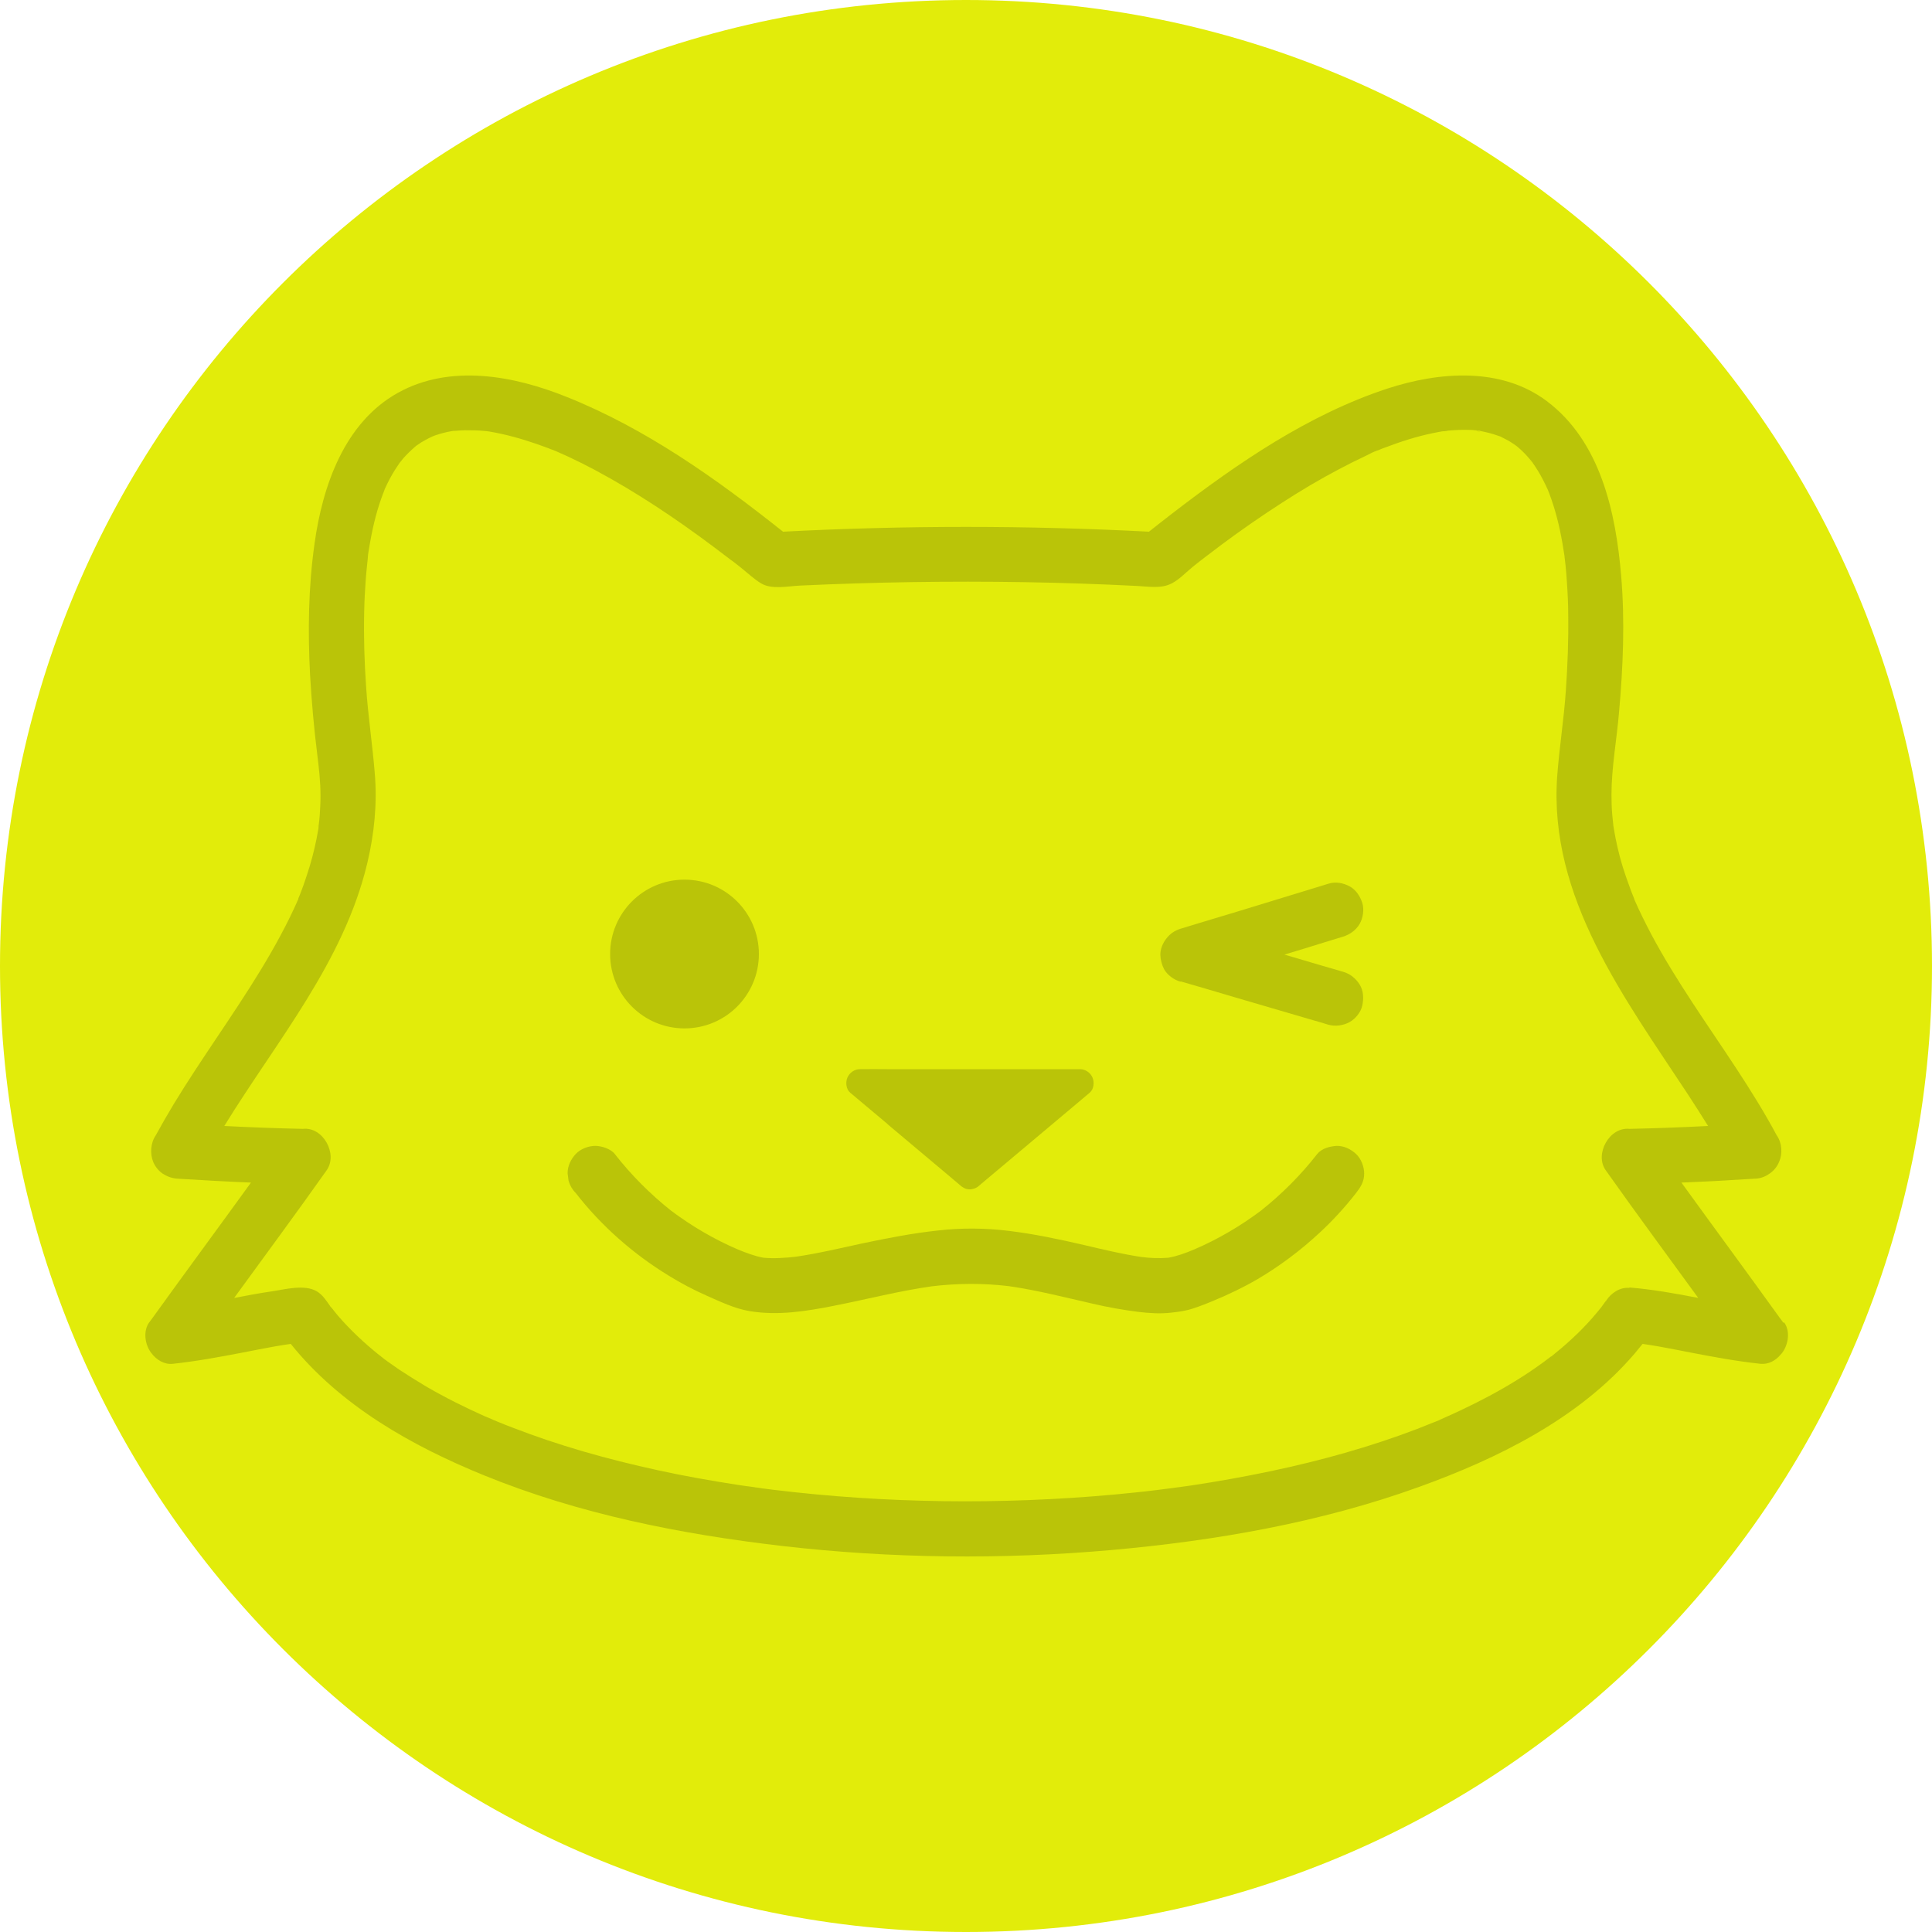
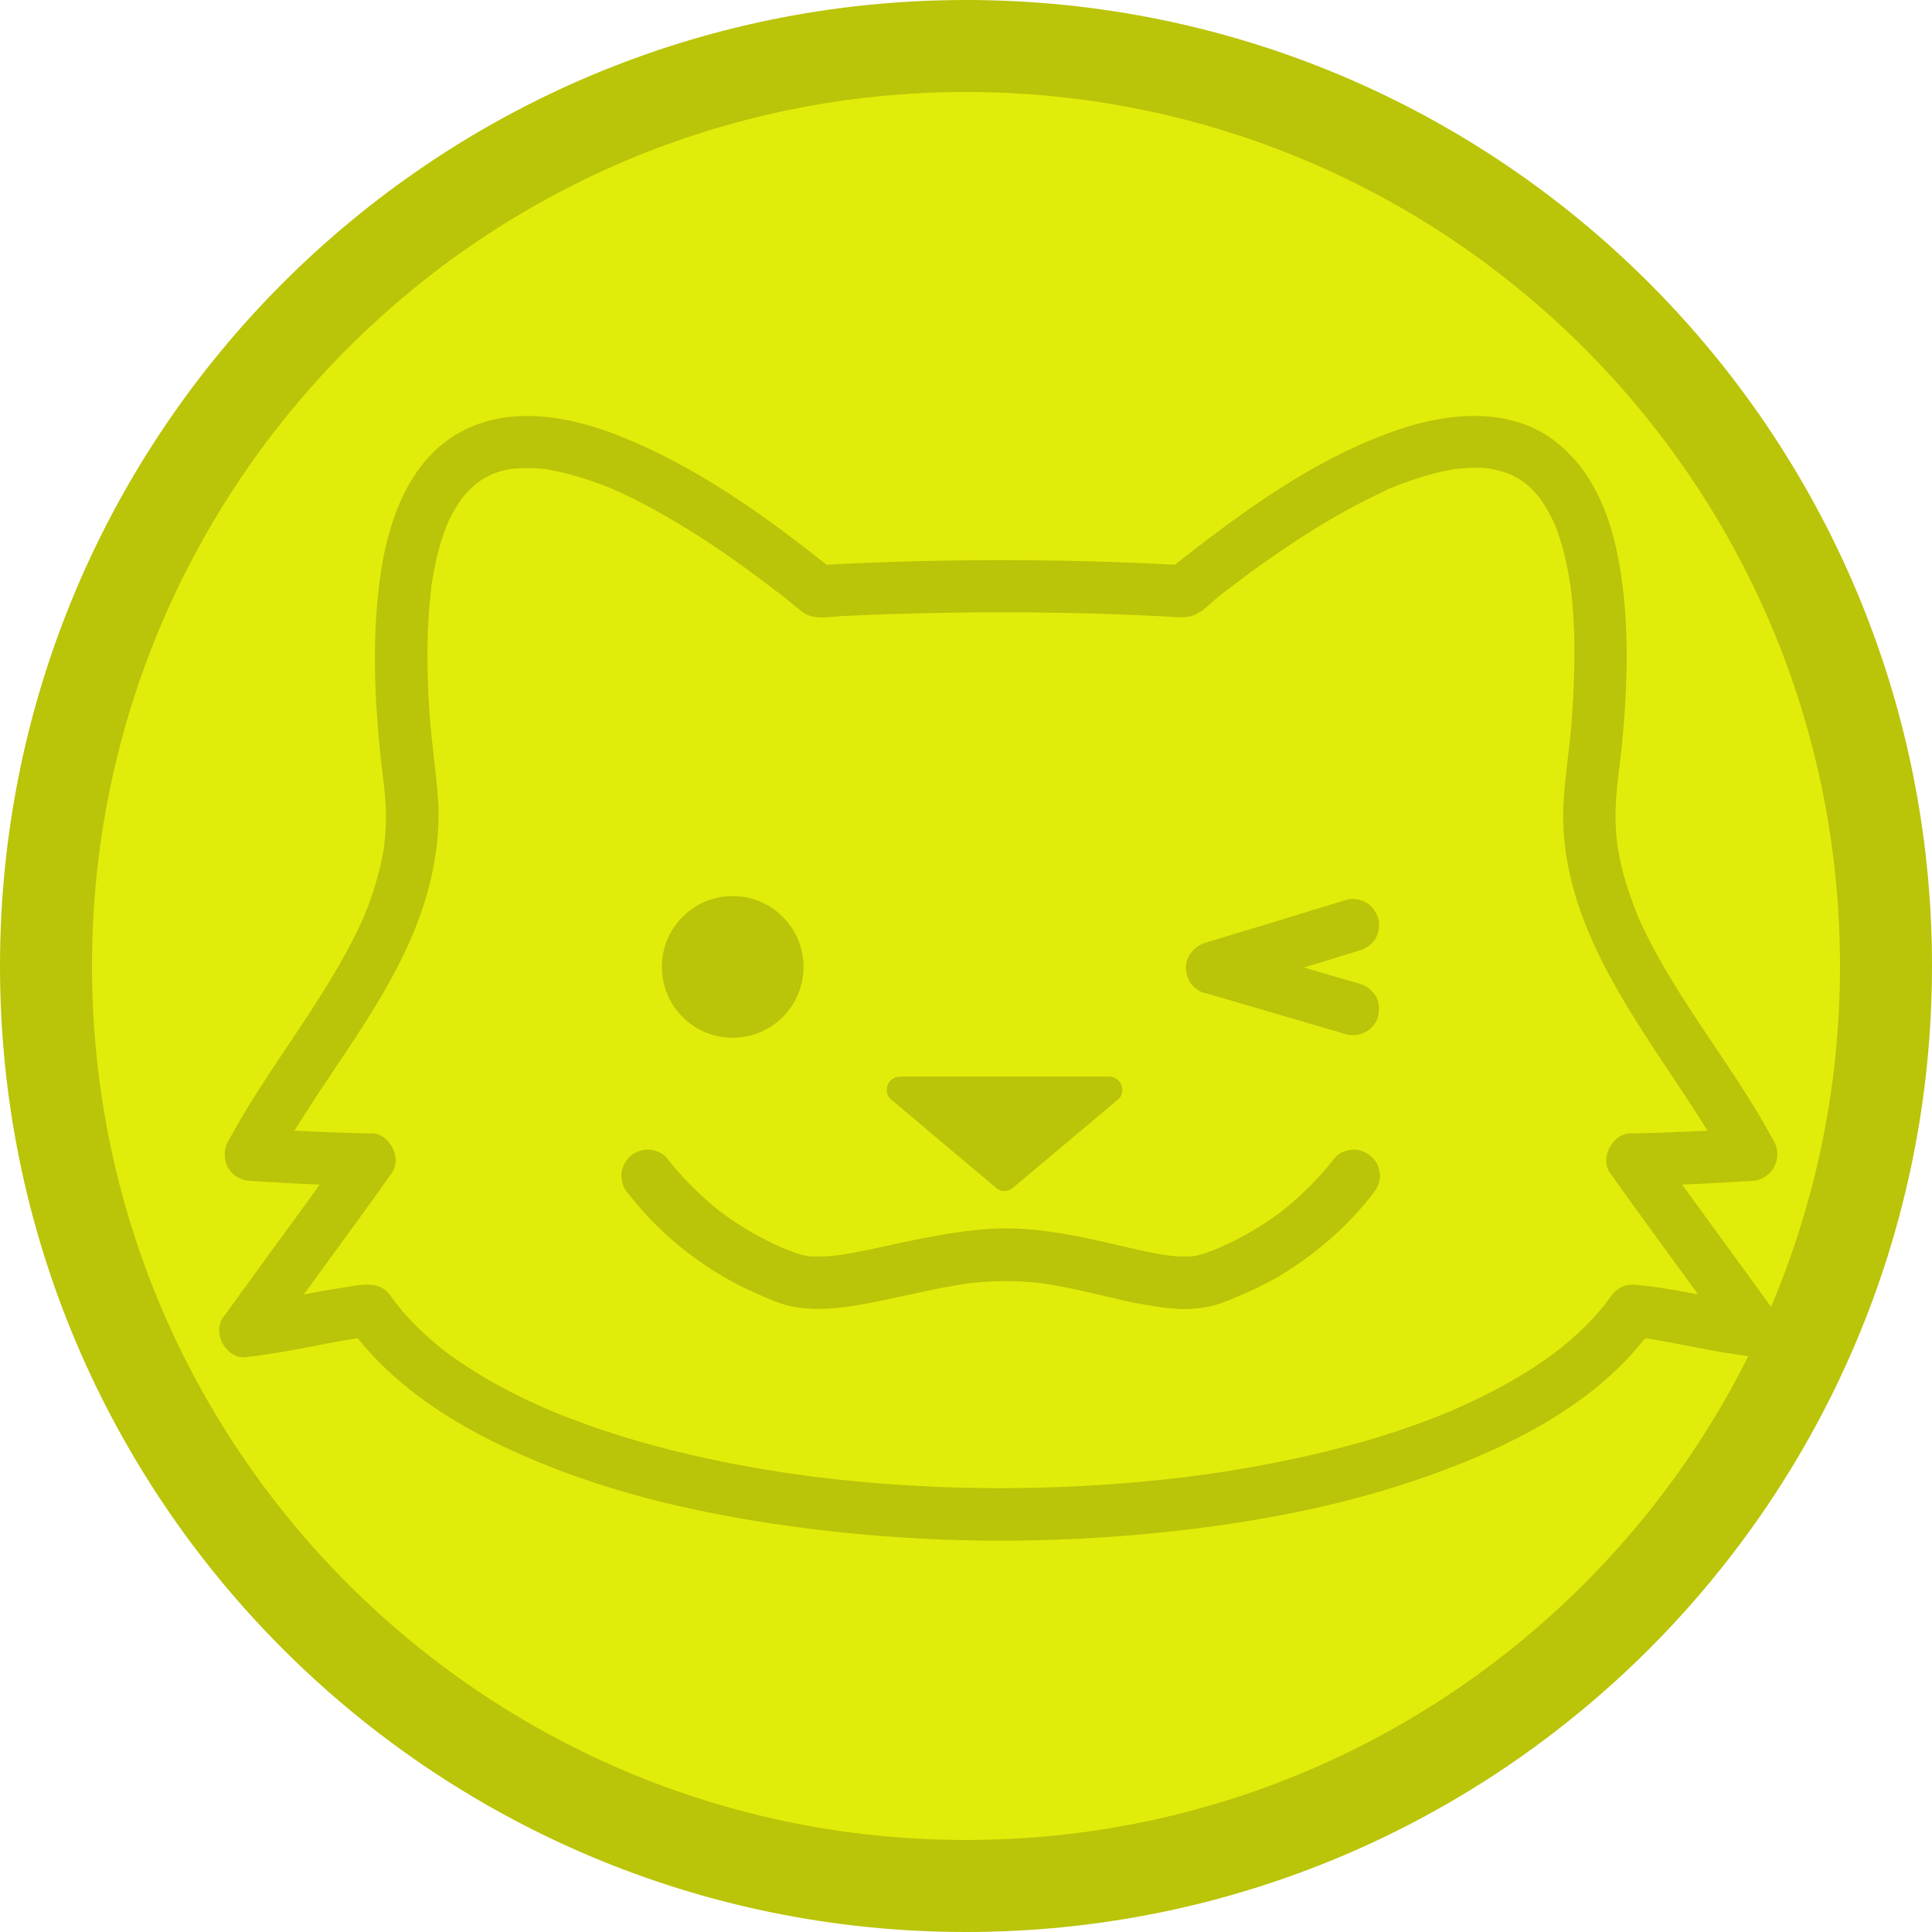
- <svg xmlns="http://www.w3.org/2000/svg" id="Layer_2" data-name="Layer 2" viewBox="0 0 100 100">
+ <svg xmlns="http://www.w3.org/2000/svg" id="Layer_2" data-name="Layer 2" viewBox="0 0 105 105">
  <defs>
    <style>
      .cls-1 {
        fill: #e2ec0a;
+         stroke: #bac408;
+         stroke-miterlimit: 10;
+         stroke-width: 5px;
      }

      .cls-2 {
        fill: #bac408;
      }
    </style>
  </defs>
  <g id="ALL">
+     <circle class="cls-1" cx="52.5" cy="52.5" r="50" />
    <g>
-       <circle class="cls-1" cx="50" cy="50" r="50" />
-       <g>
-         <circle class="cls-2" cx="35.43" cy="49.38" r="3.85" />
-         <path class="cls-2" d="m45.93,58.18c1.02.86,2.05,1.72,3.07,2.58.23.2.47.39.7.59.06.06.13.1.2.14.09.05.19.07.3.07.17,0,.38-.08.5-.21.64-.54,1.29-1.08,1.93-1.62,1.02-.86,2.05-1.72,3.07-2.58.23-.2.47-.39.7-.59.22-.18.25-.54.15-.78-.11-.26-.37-.44-.65-.44h-9.99c-.46,0-.92-.01-1.38,0,0,0-.01,0-.02,0-.28,0-.54.18-.65.44-.1.24-.07.6.15.78.64.54,1.29,1.08,1.93,1.62Z" />
-         <path class="cls-2" d="m61.12,50.8c.86.25,1.73.5,2.59.76,1.37.4,2.74.8,4.1,1.2.32.09.63.18.95.28.35.1.78.04,1.1-.14.3-.17.58-.51.65-.85.08-.36.07-.77-.14-1.1-.2-.31-.49-.55-.85-.65-.86-.25-1.73-.5-2.59-.76-.15-.04-.3-.09-.45-.13.7-.21,1.39-.42,2.09-.64.32-.1.63-.19.95-.29.35-.11.67-.34.85-.65.18-.31.25-.76.14-1.1-.11-.34-.33-.68-.65-.85-.33-.18-.73-.26-1.1-.14l-2.58.79c-1.37.42-2.74.84-4.12,1.25-.32.1-.63.19-.95.29-.3.09-.55.26-.74.51-.19.24-.32.55-.31.86.01.25.08.5.19.72.17.31.52.56.85.65Z" />
-         <path class="cls-2" d="m69.19,59.31c-.35.02-.78.13-1.01.42-.85,1.09-1.83,2.07-2.91,2.93-1.08.81-2.24,1.49-3.48,2.02-.43.18-.86.34-1.32.42-.47.04-.94.02-1.4-.04-1-.15-1.99-.39-2.97-.62-1.29-.3-2.57-.57-3.88-.73-1.22-.15-2.45-.16-3.67-.02-1.31.14-2.59.39-3.88.66-1.16.25-2.32.53-3.5.7-.55.06-1.1.1-1.65.05-.45-.08-.89-.25-1.31-.42-1.24-.53-2.4-1.21-3.48-2.02-1.08-.86-2.06-1.84-2.91-2.93-.21-.27-.69-.42-1.01-.42-.35,0-.77.16-1.01.42-.25.27-.43.63-.42,1.01.02.13.03.25.05.38.07.24.19.45.37.63,1.32,1.7,2.97,3.15,4.8,4.27.63.39,1.29.74,1.97,1.04.7.31,1.45.67,2.21.8,1.48.25,2.96.01,4.42-.28,1.67-.33,3.33-.76,5.02-1,1.33-.16,2.66-.17,3.99-.01,1.47.21,2.9.58,4.35.91.77.18,1.55.32,2.34.42.58.07,1.16.11,1.74.04.37-.04.74-.09,1.1-.21.37-.12.73-.26,1.08-.41.77-.32,1.53-.68,2.25-1.1,1.16-.68,2.25-1.5,3.24-2.42.68-.63,1.31-1.32,1.88-2.05.24-.31.42-.59.42-1.01,0-.35-.16-.77-.42-1.01-.27-.25-.63-.43-1.01-.42Z" />
-         <path class="cls-2" d="m16.49,42.69c0,.06-.01.09-.02.1,0-.03,0-.06.01-.09,0,0,0,0,0,0Z" />
-         <path class="cls-2" d="m76.51,22.31s-.03,0-.04,0c-.01,0-.02,0-.04,0,0,0-.01,0-.02,0,.34.07.22.03.09.01Z" />
-         <path class="cls-2" d="m92.3,68.46s-.03-.04-.04-.06c-.04-.06-.08-.11-.12-.16-1.69-2.35-3.41-4.68-5.11-7.03,1.25-.05,2.5-.12,3.76-.2.29,0,.54-.09.75-.23.24-.15.43-.36.55-.65.18-.42.15-.98-.13-1.37-1.28-2.39-2.87-4.59-4.35-6.85-.76-1.16-1.49-2.33-2.14-3.55-.31-.59-.61-1.19-.88-1.81,0,0,0-.01,0-.02-.03-.07-.05-.13-.08-.2-.06-.15-.12-.3-.17-.45-.13-.34-.24-.68-.35-1.02-.2-.65-.35-1.31-.46-1.98-.01-.06-.02-.13-.03-.19,0,0,0-.02,0-.03-.02-.16-.03-.32-.05-.48-.03-.35-.04-.69-.04-1.04,0-1.42.27-2.84.39-4.26.21-2.35.31-4.73.11-7.09-.28-3.29-1.07-6.94-3.85-9.03-2.37-1.78-5.57-1.52-8.24-.65-4.09,1.34-7.77,3.87-11.15,6.47-.4.31-.8.62-1.2.94-6.31-.33-12.63-.33-18.94,0-3.45-2.74-7.1-5.34-11.21-6.98-2.73-1.1-6.02-1.71-8.72-.21-2.78,1.54-3.91,4.84-4.32,7.81-.32,2.26-.35,4.53-.23,6.81.08,1.37.2,2.73.37,4.09.09.72.17,1.44.17,2.17,0,.33-.02.65-.04.98-.01.16-.03.32-.05.48,0,0,0,.02,0,.03,0-.02,0-.03,0-.05,0,.02,0,.04,0,.06,0,.05-.02.11-.01.09,0,.05-.01.1-.02.15-.11.65-.26,1.29-.45,1.92-.1.33-.21.65-.32.97-.06.15-.11.3-.17.45-.03.07-.06.15-.09.22,0,0,0,.01,0,.02,0,0,0,.02-.01.03-.55,1.25-1.21,2.45-1.92,3.62-1.44,2.37-3.08,4.6-4.52,6.97-.32.53-.63,1.07-.93,1.62-.27.39-.3.95-.13,1.37.11.26.28.46.48.6,0,0,.02.01.03.02,0,0,.01,0,.02.01.22.14.48.23.77.24,1.25.08,2.5.15,3.76.2-1.7,2.35-3.43,4.69-5.12,7.04-.03.04-.06.08-.09.12-.02.03-.04.06-.06.08-.33.46-.21,1.17.11,1.58,0,0,0,0,.01.01.26.35.67.6,1.11.55,1.21-.13,2.4-.35,3.6-.58.56-.11,1.12-.22,1.68-.32.36-.06.58-.1.82-.13,2.57,3.2,6.26,5.28,10.02,6.81,4.91,2,10.17,3.04,15.42,3.65,5.65.65,11.37.71,17.03.21,5.39-.48,10.81-1.42,15.91-3.26,4.08-1.47,8.29-3.54,11.17-6.9.14-.17.28-.34.42-.51.24.03.46.07.82.13.56.1,1.12.21,1.68.32,1.19.23,2.39.45,3.6.58.41.04.78-.16,1.04-.47.03-.03.05-.06.08-.09.32-.42.44-1.12.11-1.58Zm-7.72-21.97c-.05-.11-.03-.06,0,0h0Zm-.25,20.17c-.48-.04-.94.26-1.2.67,0,.01-.02.02-.03.03-.07.1-.14.19-.21.29,0,.01-.01.02-.02.03,0,0,0,0-.01.01-.15.19-.31.37-.47.56-.32.36-.65.7-1,1.02-.35.33-.71.63-1.08.93.01,0,.02-.02.04-.03-.02.02-.05.03-.07.05,0,0,0,0-.01,0-.01,0-.02.02-.04.03-.01.01-.03.02-.04.03-.11.08-.21.16-.32.24-.22.16-.44.31-.67.47-.91.61-1.86,1.15-2.84,1.64-.54.27-1.09.53-1.64.77-.12.05-.23.11-.35.15.47-.15-.05.02-.16.07-.29.12-.59.23-.88.35-2.44.93-4.97,1.63-7.52,2.17-1.38.29-2.77.54-4.17.75-.17.02-.33.05-.5.07-.11.02-.68.08-.21.03-.37.04-.74.1-1.1.14-.73.09-1.46.16-2.18.23-5.86.53-11.79.46-17.63-.25-.18-.02-.37-.05-.55-.07-.11-.01-.62-.11-.17-.02-.36-.07-.73-.1-1.09-.16-.72-.11-1.43-.23-2.15-.36-1.33-.24-2.65-.53-3.97-.86-1.28-.32-2.55-.69-3.8-1.11-.59-.2-1.17-.41-1.74-.63-.27-.1-.54-.21-.81-.32-.06-.03-.12-.05-.19-.08-.16-.07-.31-.14-.47-.2-1.03-.46-2.05-.97-3.03-1.54-.47-.28-.93-.57-1.39-.87-.21-.15-.43-.3-.64-.45-.07-.05-.14-.1-.2-.15,0,0,0,0,.01.01-.01-.01-.02-.02-.03-.03-.01-.01-.03-.02-.04-.03-.02-.01-.04-.03-.06-.05-.02-.02-.05-.04-.07-.05-.76-.61-1.48-1.28-2.12-2.02-.12-.14-.23-.28-.34-.42-.02-.02-.03-.04-.05-.05-.02-.02-.03-.04-.05-.06,0,.01.02.02.03.03,0,0-.01-.02-.02-.03-.2-.28-.38-.57-.68-.75-.65-.38-1.64-.1-2.33,0-.61.09-1.22.2-1.83.32-.04,0-.08.02-.12.02,1.6-2.2,3.22-4.39,4.79-6.61.59-.84-.19-2.26-1.23-2.14-1.36-.03-2.71-.08-4.07-.15,2.71-4.41,6.18-8.48,7.4-13.6.36-1.51.52-3.08.39-4.63-.12-1.5-.35-2.99-.45-4.5-.09-1.29-.13-2.59-.1-3.88.01-.56.04-1.11.08-1.66.02-.25.04-.5.07-.76.01-.13.03-.26.04-.39,0-.04,0-.07.01-.11-.01.09-.02.15,0-.02,0,0,0-.01,0-.02,0-.02,0-.05,0-.07,0,.02,0,.04,0,.06.14-.89.31-1.77.59-2.62.06-.18.12-.36.19-.54.03-.07.06-.14.08-.21.01-.02.02-.05.03-.07.15-.33.32-.65.51-.95.08-.12.16-.24.24-.36.06-.06.11-.14.16-.2.2-.23.42-.44.65-.64,0,0,0,0,.01-.01.03-.03.07-.05.1-.07.12-.09.25-.17.38-.24.12-.07.25-.13.37-.19.05-.02.1-.04.15-.06.29-.1.59-.18.9-.23.01,0,.04,0,.07-.01.03,0,.06,0,.08,0,.17-.02.33-.02.5-.03.35,0,.7,0,1.05.04.06,0,.11.01.17.02.02,0,.04,0,.07.01.19.03.38.07.57.11.83.18,1.64.44,2.44.74.1.04.19.08.29.11.03.01.06.03.1.04.22.1.45.2.67.3.47.22.93.45,1.38.69,2.15,1.15,4.18,2.51,6.13,3.97.26.2.52.39.78.59.06.05.12.1.19.14,0,0,0,0,.01.01,0,0,.02.01.03.02.16.12.32.25.47.37.31.25.62.54.96.75.54.35,1.41.16,2.03.13,1.92-.09,3.85-.15,5.78-.18,3.9-.06,7.8,0,11.7.2.59.03,1.24.15,1.78-.14.39-.2.75-.59,1.1-.87.11-.09.23-.18.34-.27.02-.02.21-.16.26-.2.29-.22.58-.44.87-.66,1.02-.76,2.06-1.48,3.13-2.17.96-.62,1.93-1.2,2.94-1.73.45-.24.91-.47,1.38-.69.21-.1.44-.24.67-.3-.01,0-.34.14-.12.05.05-.02.1-.04.14-.06.12-.05.24-.1.36-.14.79-.3,1.6-.56,2.43-.73.18-.04.35-.07.53-.1-.01,0-.02,0-.04,0,.02,0,.03,0,.05,0,0,0,.02,0,.02,0,.03,0,.07,0,.1-.01.04,0,.09-.01.13-.02.35-.03.69-.05,1.04-.04.15,0,.3.01.45.03-.02,0-.04,0-.07-.01.04,0,.08.01.12.02.01,0,.03,0,.04,0,.03,0,.07,0,.1.02.3.06.6.13.9.24.04.01.08.03.12.04.14.07.28.14.41.21.12.07.24.15.36.23.04.03.09.07.13.1.24.2.46.43.66.67.02.02.04.05.06.07,0,0,.02.02.02.03.02.02.04.05.06.07-.01-.01-.02-.02-.03-.03.1.14.2.29.29.44.19.31.35.63.5.96.03.07.05.13.08.2.08.21.15.42.22.64.27.85.44,1.73.57,2.61,0,.04,0,.07.01.11.01.11.03.23.04.34.03.28.05.56.07.85.04.57.07,1.15.07,1.72.02,1.3-.03,2.61-.12,3.91-.1,1.49-.34,2.97-.45,4.46-.45,6.27,3.51,11.51,6.77,16.47.35.54.7,1.08,1.04,1.63-1.36.07-2.71.12-4.07.15-1.04-.11-1.82,1.31-1.23,2.14,1.57,2.22,3.19,4.41,4.79,6.61-1.18-.23-2.36-.44-3.56-.54Z" />
-         <path class="cls-2" d="m79.3,23.96s0,0,0-.01c0,0-.01-.01-.02-.02,0,0-.02-.02-.02-.03-.09-.1-.19-.18.05.06Z" />
-         <path class="cls-2" d="m17.09,67.64s.02.02.02.03c.02.02.03.04.05.05.08.09.14.15-.07-.08Z" />
-         <path class="cls-2" d="m19.7,70.22s.07.05.1.08c0,0,.01.01.02.02-.24-.22-.19-.16-.12-.1Z" />
-         <path class="cls-2" d="m80.23,70.27s.03-.02.05-.04c.01,0,.02-.02.03-.03-.28.19-.17.13-.08.06Z" />
-         <path class="cls-2" d="m74.8,22.32s-.08.01-.13.01c0,0,0,0-.01,0,.34-.02.25-.02.14-.02Z" />
-         <path class="cls-2" d="m19.05,28.74s0,.02,0,.03c0-.02,0-.03,0-.05,0,0,0,.01,0,.02Z" />
-       </g>
+       <circle class="cls-2" cx="39.82" cy="52.55" r="3.85" />
+       <path class="cls-2" d="m50.32,61.35c1.02.86,2.05,1.72,3.07,2.58.23.2.47.39.7.59.06.06.13.1.2.14.09.05.19.07.3.07.17,0,.38-.08.5-.21.64-.54,1.29-1.08,1.93-1.62,1.02-.86,2.05-1.72,3.07-2.58.23-.2.47-.39.7-.59.22-.18.25-.54.15-.78-.11-.26-.37-.44-.65-.44h-9.99c-.46,0-.92-.01-1.38,0,0,0-.01,0-.02,0-.28,0-.54.18-.65.44-.1.24-.07.6.15.78.64.54,1.29,1.08,1.93,1.62Z" />
+       <path class="cls-2" d="m65.51,53.97c.86.25,1.73.5,2.59.76,1.37.4,2.74.8,4.1,1.2.32.09.63.18.95.28.35.1.78.04,1.1-.14.3-.17.58-.51.65-.85.08-.36.07-.77-.14-1.1-.2-.31-.49-.55-.85-.65-.86-.25-1.73-.5-2.59-.76-.15-.04-.3-.09-.45-.13.7-.21,1.39-.42,2.09-.64.32-.1.63-.19.95-.29.35-.11.67-.34.85-.65.18-.31.25-.76.14-1.1-.11-.34-.33-.68-.65-.85-.33-.18-.73-.26-1.1-.14l-2.58.79c-1.37.42-2.74.84-4.12,1.25-.32.1-.63.19-.95.29-.3.09-.55.26-.74.51-.19.24-.32.55-.31.86.01.25.08.5.19.72.17.31.52.56.85.65Z" />
+       <path class="cls-2" d="m73.58,62.48c-.35.02-.78.13-1.01.42-.85,1.09-1.83,2.07-2.91,2.93-1.08.81-2.24,1.49-3.48,2.02-.43.18-.86.34-1.32.42-.47.04-.94.02-1.4-.04-1-.15-1.99-.39-2.97-.62-1.29-.3-2.57-.57-3.88-.73-1.22-.15-2.45-.16-3.67-.02-1.31.14-2.59.39-3.88.66-1.16.25-2.32.53-3.5.7-.55.06-1.1.1-1.65.05-.45-.08-.89-.25-1.31-.42-1.24-.53-2.4-1.21-3.48-2.02-1.08-.86-2.06-1.84-2.91-2.93-.21-.27-.69-.42-1.01-.42-.35,0-.77.16-1.01.42-.25.27-.43.63-.42,1.01.02.13.03.25.05.38.07.24.19.45.37.63,1.32,1.7,2.97,3.15,4.8,4.27.63.39,1.29.74,1.97,1.04.7.31,1.45.67,2.21.8,1.48.25,2.96.01,4.42-.28,1.67-.33,3.33-.76,5.02-1,1.33-.16,2.66-.17,3.99-.01,1.47.21,2.9.58,4.35.91.77.18,1.55.32,2.34.42.58.07,1.16.11,1.74.04.37-.04.74-.09,1.1-.21.37-.12.73-.26,1.08-.41.77-.32,1.53-.68,2.25-1.1,1.16-.68,2.25-1.5,3.24-2.42.68-.63,1.31-1.32,1.88-2.05.24-.31.42-.59.42-1.01,0-.35-.16-.77-.42-1.01-.27-.25-.63-.43-1.01-.42Z" />
+       <path class="cls-2" d="m20.88,45.86c0,.06-.01.09-.02.1,0-.03,0-.06.01-.09,0,0,0,0,0,0Z" />
+       <path class="cls-2" d="m80.9,25.48s-.03,0-.04,0c-.01,0-.02,0-.04,0,0,0-.01,0-.02,0,.34.07.22.03.09.01Z" />
+       <path class="cls-2" d="m96.69,71.63s-.03-.04-.04-.06c-.04-.06-.08-.11-.12-.16-1.69-2.35-3.41-4.68-5.11-7.03,1.25-.05,2.5-.12,3.76-.2.29,0,.54-.09.75-.23.24-.15.43-.36.55-.65.18-.42.15-.98-.13-1.37-1.28-2.39-2.87-4.59-4.35-6.85-.76-1.16-1.49-2.33-2.14-3.55-.31-.59-.61-1.19-.88-1.81,0,0,0-.01,0-.02-.03-.07-.05-.13-.08-.2-.06-.15-.12-.3-.17-.45-.13-.34-.24-.68-.35-1.02-.2-.65-.35-1.31-.46-1.98-.01-.06-.02-.13-.03-.19,0,0,0-.02,0-.03-.02-.16-.03-.32-.05-.48-.03-.35-.04-.69-.04-1.04,0-1.42.27-2.84.39-4.26.21-2.35.31-4.73.11-7.09-.28-3.29-1.07-6.94-3.85-9.03-2.37-1.78-5.57-1.52-8.24-.65-4.09,1.34-7.77,3.87-11.15,6.47-.4.31-.8.62-1.2.94-6.31-.33-12.63-.33-18.94,0-3.45-2.74-7.1-5.34-11.21-6.98-2.73-1.1-6.02-1.71-8.72-.21-2.78,1.54-3.91,4.84-4.32,7.81-.32,2.26-.35,4.53-.23,6.81.08,1.37.2,2.73.37,4.09.09.72.17,1.44.17,2.17,0,.33-.02.65-.04.98-.01.16-.03.32-.05.48,0,0,0,.02,0,.03,0-.02,0-.03,0-.05,0,.02,0,.04,0,.06,0,.05-.02.11-.01.09,0,.05-.01.1-.02.15-.11.65-.26,1.29-.45,1.92-.1.33-.21.65-.32.97-.06.15-.11.3-.17.45-.03.07-.06.15-.09.22,0,0,0,.01,0,.02,0,0,0,.02-.01.03-.55,1.25-1.21,2.45-1.92,3.62-1.44,2.37-3.08,4.6-4.52,6.97-.32.53-.63,1.07-.93,1.62-.27.39-.3.95-.13,1.37.11.26.28.46.48.6,0,0,.02.01.03.02,0,0,.01,0,.02.01.22.14.48.23.77.24,1.25.08,2.5.15,3.76.2-1.7,2.35-3.43,4.69-5.12,7.04-.03.04-.06.08-.09.12-.02.03-.04.06-.06.08-.33.46-.21,1.17.11,1.58,0,0,0,0,.01.01.26.35.67.6,1.11.55,1.21-.13,2.4-.35,3.6-.58.56-.11,1.12-.22,1.68-.32.36-.06.58-.1.82-.13,2.57,3.2,6.26,5.28,10.02,6.81,4.91,2,10.17,3.04,15.42,3.65,5.65.65,11.37.71,17.03.21,5.39-.48,10.81-1.42,15.91-3.26,4.08-1.47,8.29-3.54,11.17-6.9.14-.17.28-.34.42-.51.24.03.46.07.82.13.56.1,1.12.21,1.68.32,1.19.23,2.39.45,3.6.58.41.04.78-.16,1.04-.47.03-.03.05-.06.08-.09.32-.42.44-1.12.11-1.58Zm-7.72-21.97c-.05-.11-.03-.06,0,0h0Zm-.25,20.17c-.48-.04-.94.26-1.2.67,0,.01-.02.02-.03.03-.07.1-.14.19-.21.29,0,.01-.01.02-.02.03,0,0,0,0-.01.01-.15.19-.31.37-.47.56-.32.36-.65.7-1,1.02-.35.33-.71.63-1.08.93.01,0,.02-.02.04-.03-.02.02-.05.03-.07.05,0,0,0,0-.01,0-.01,0-.02.02-.04.03-.01.01-.03.02-.04.03-.11.08-.21.16-.32.24-.22.16-.44.31-.67.47-.91.61-1.86,1.15-2.84,1.64-.54.27-1.09.53-1.64.77-.12.05-.23.11-.35.15.47-.15-.05.02-.16.07-.29.12-.59.23-.88.35-2.44.93-4.97,1.63-7.52,2.17-1.38.29-2.77.54-4.17.75-.17.02-.33.05-.5.07-.11.02-.68.08-.21.03-.37.04-.74.1-1.1.14-.73.09-1.46.16-2.18.23-5.86.53-11.79.46-17.63-.25-.18-.02-.37-.05-.55-.07-.11-.01-.62-.11-.17-.02-.36-.07-.73-.1-1.09-.16-.72-.11-1.43-.23-2.15-.36-1.33-.24-2.65-.53-3.97-.86-1.28-.32-2.55-.69-3.8-1.11-.59-.2-1.17-.41-1.74-.63-.27-.1-.54-.21-.81-.32-.06-.03-.12-.05-.19-.08-.16-.07-.31-.14-.47-.2-1.03-.46-2.05-.97-3.03-1.54-.47-.28-.93-.57-1.39-.87-.21-.15-.43-.3-.64-.45-.07-.05-.14-.1-.2-.15,0,0,0,0,.01.01-.01-.01-.02-.02-.03-.03-.01-.01-.03-.02-.04-.03-.02-.01-.04-.03-.06-.05-.02-.02-.05-.04-.07-.05-.76-.61-1.48-1.28-2.12-2.02-.12-.14-.23-.28-.34-.42-.02-.02-.03-.04-.05-.05-.02-.02-.03-.04-.05-.06,0,.01.02.02.03.03,0,0-.01-.02-.02-.03-.2-.28-.38-.57-.68-.75-.65-.38-1.64-.1-2.33,0-.61.09-1.22.2-1.83.32-.04,0-.08.02-.12.02,1.6-2.2,3.22-4.39,4.79-6.61.59-.84-.19-2.26-1.23-2.14-1.36-.03-2.71-.08-4.07-.15,2.71-4.41,6.18-8.48,7.4-13.6.36-1.51.52-3.08.39-4.63-.12-1.5-.35-2.99-.45-4.5-.09-1.29-.13-2.59-.1-3.88.01-.56.04-1.11.08-1.66.02-.25.04-.5.07-.76.01-.13.03-.26.04-.39,0-.04,0-.07.01-.11-.01.09-.02.15,0-.02,0,0,0-.01,0-.02,0-.02,0-.05,0-.07,0,.02,0,.04,0,.06.14-.89.31-1.77.59-2.62.06-.18.12-.36.19-.54.03-.07.06-.14.08-.21.01-.02.02-.05.03-.07.15-.33.32-.65.51-.95.08-.12.16-.24.24-.36.06-.06.11-.14.16-.2.2-.23.42-.44.65-.64,0,0,0,0,.01-.01.03-.03.07-.05.1-.07.12-.09.25-.17.38-.24.12-.07.25-.13.37-.19.05-.02.1-.04.15-.06.29-.1.59-.18.9-.23.01,0,.04,0,.07-.01.03,0,.06,0,.08,0,.17-.02.33-.02.5-.03.35,0,.7,0,1.05.04.06,0,.11.01.17.02.02,0,.04,0,.07.01.19.03.38.07.57.11.83.18,1.64.44,2.44.74.1.04.19.08.29.11.03.01.06.03.1.04.22.1.45.2.67.3.47.22.93.45,1.38.69,2.15,1.15,4.18,2.51,6.13,3.97.26.2.52.39.78.59.06.05.12.1.19.14,0,0,0,0,.01.01,0,0,.02.01.03.02.16.12.32.25.47.37.31.25.62.54.96.75.54.35,1.41.16,2.03.13,1.92-.09,3.85-.15,5.78-.18,3.9-.06,7.8,0,11.7.2.59.03,1.24.15,1.78-.14.39-.2.75-.59,1.1-.87.11-.09.23-.18.34-.27.02-.02.21-.16.26-.2.29-.22.58-.44.87-.66,1.02-.76,2.06-1.48,3.13-2.17.96-.62,1.93-1.2,2.94-1.73.45-.24.91-.47,1.38-.69.21-.1.44-.24.67-.3-.01,0-.34.14-.12.05.05-.02.1-.04.14-.06.12-.05.24-.1.36-.14.79-.3,1.6-.56,2.43-.73.18-.04.35-.07.53-.1-.01,0-.02,0-.04,0,.02,0,.03,0,.05,0,0,0,.02,0,.02,0,.03,0,.07,0,.1-.01.04,0,.09-.01.13-.02.35-.03.69-.05,1.04-.04.15,0,.3.01.45.03-.02,0-.04,0-.07-.01.04,0,.08.01.12.02.01,0,.03,0,.04,0,.03,0,.07,0,.1.02.3.06.6.13.9.24.04.01.08.03.12.04.14.07.28.14.41.21.12.07.24.15.36.23.04.03.09.07.13.1.24.2.46.43.66.67.02.02.04.05.06.07,0,0,.02.02.02.03.02.02.04.05.06.07-.01-.01-.02-.02-.03-.03.1.14.2.29.29.44.19.31.35.63.5.96.03.07.05.13.08.2.08.21.15.42.22.64.27.85.44,1.73.57,2.61,0,.04,0,.07.01.11.01.11.03.23.04.34.03.28.05.56.07.85.04.57.07,1.15.07,1.72.02,1.3-.03,2.61-.12,3.91-.1,1.49-.34,2.97-.45,4.46-.45,6.27,3.51,11.51,6.77,16.47.35.54.7,1.08,1.04,1.63-1.36.07-2.71.12-4.07.15-1.04-.11-1.82,1.31-1.23,2.14,1.57,2.22,3.19,4.41,4.79,6.61-1.18-.23-2.36-.44-3.56-.54Z" />
+       <path class="cls-2" d="m83.69,27.13s0,0,0-.01c0,0-.01-.01-.02-.02,0,0-.02-.02-.02-.03-.09-.1-.19-.18.05.06Z" />
+       <path class="cls-2" d="m21.48,70.81s.02.02.02.03c.02.02.03.04.05.05.08.09.14.15-.07-.08Z" />
+       <path class="cls-2" d="m24.09,73.39s.07.05.1.08c0,0,.01.01.02.02-.24-.22-.19-.16-.12-.1Z" />
+       <path class="cls-2" d="m84.62,73.44s.03-.02.05-.04c.01,0,.02-.02.03-.03-.28.19-.17.13-.08.06Z" />
+       <path class="cls-2" d="m79.19,25.49s-.08.01-.13.01c0,0,0,0-.01,0,.34-.02.25-.02.14-.02Z" />
+       <path class="cls-2" d="m23.44,31.91s0,.02,0,.03c0-.02,0-.03,0-.05,0,0,0,.01,0,.02Z" />
    </g>
  </g>
</svg>
